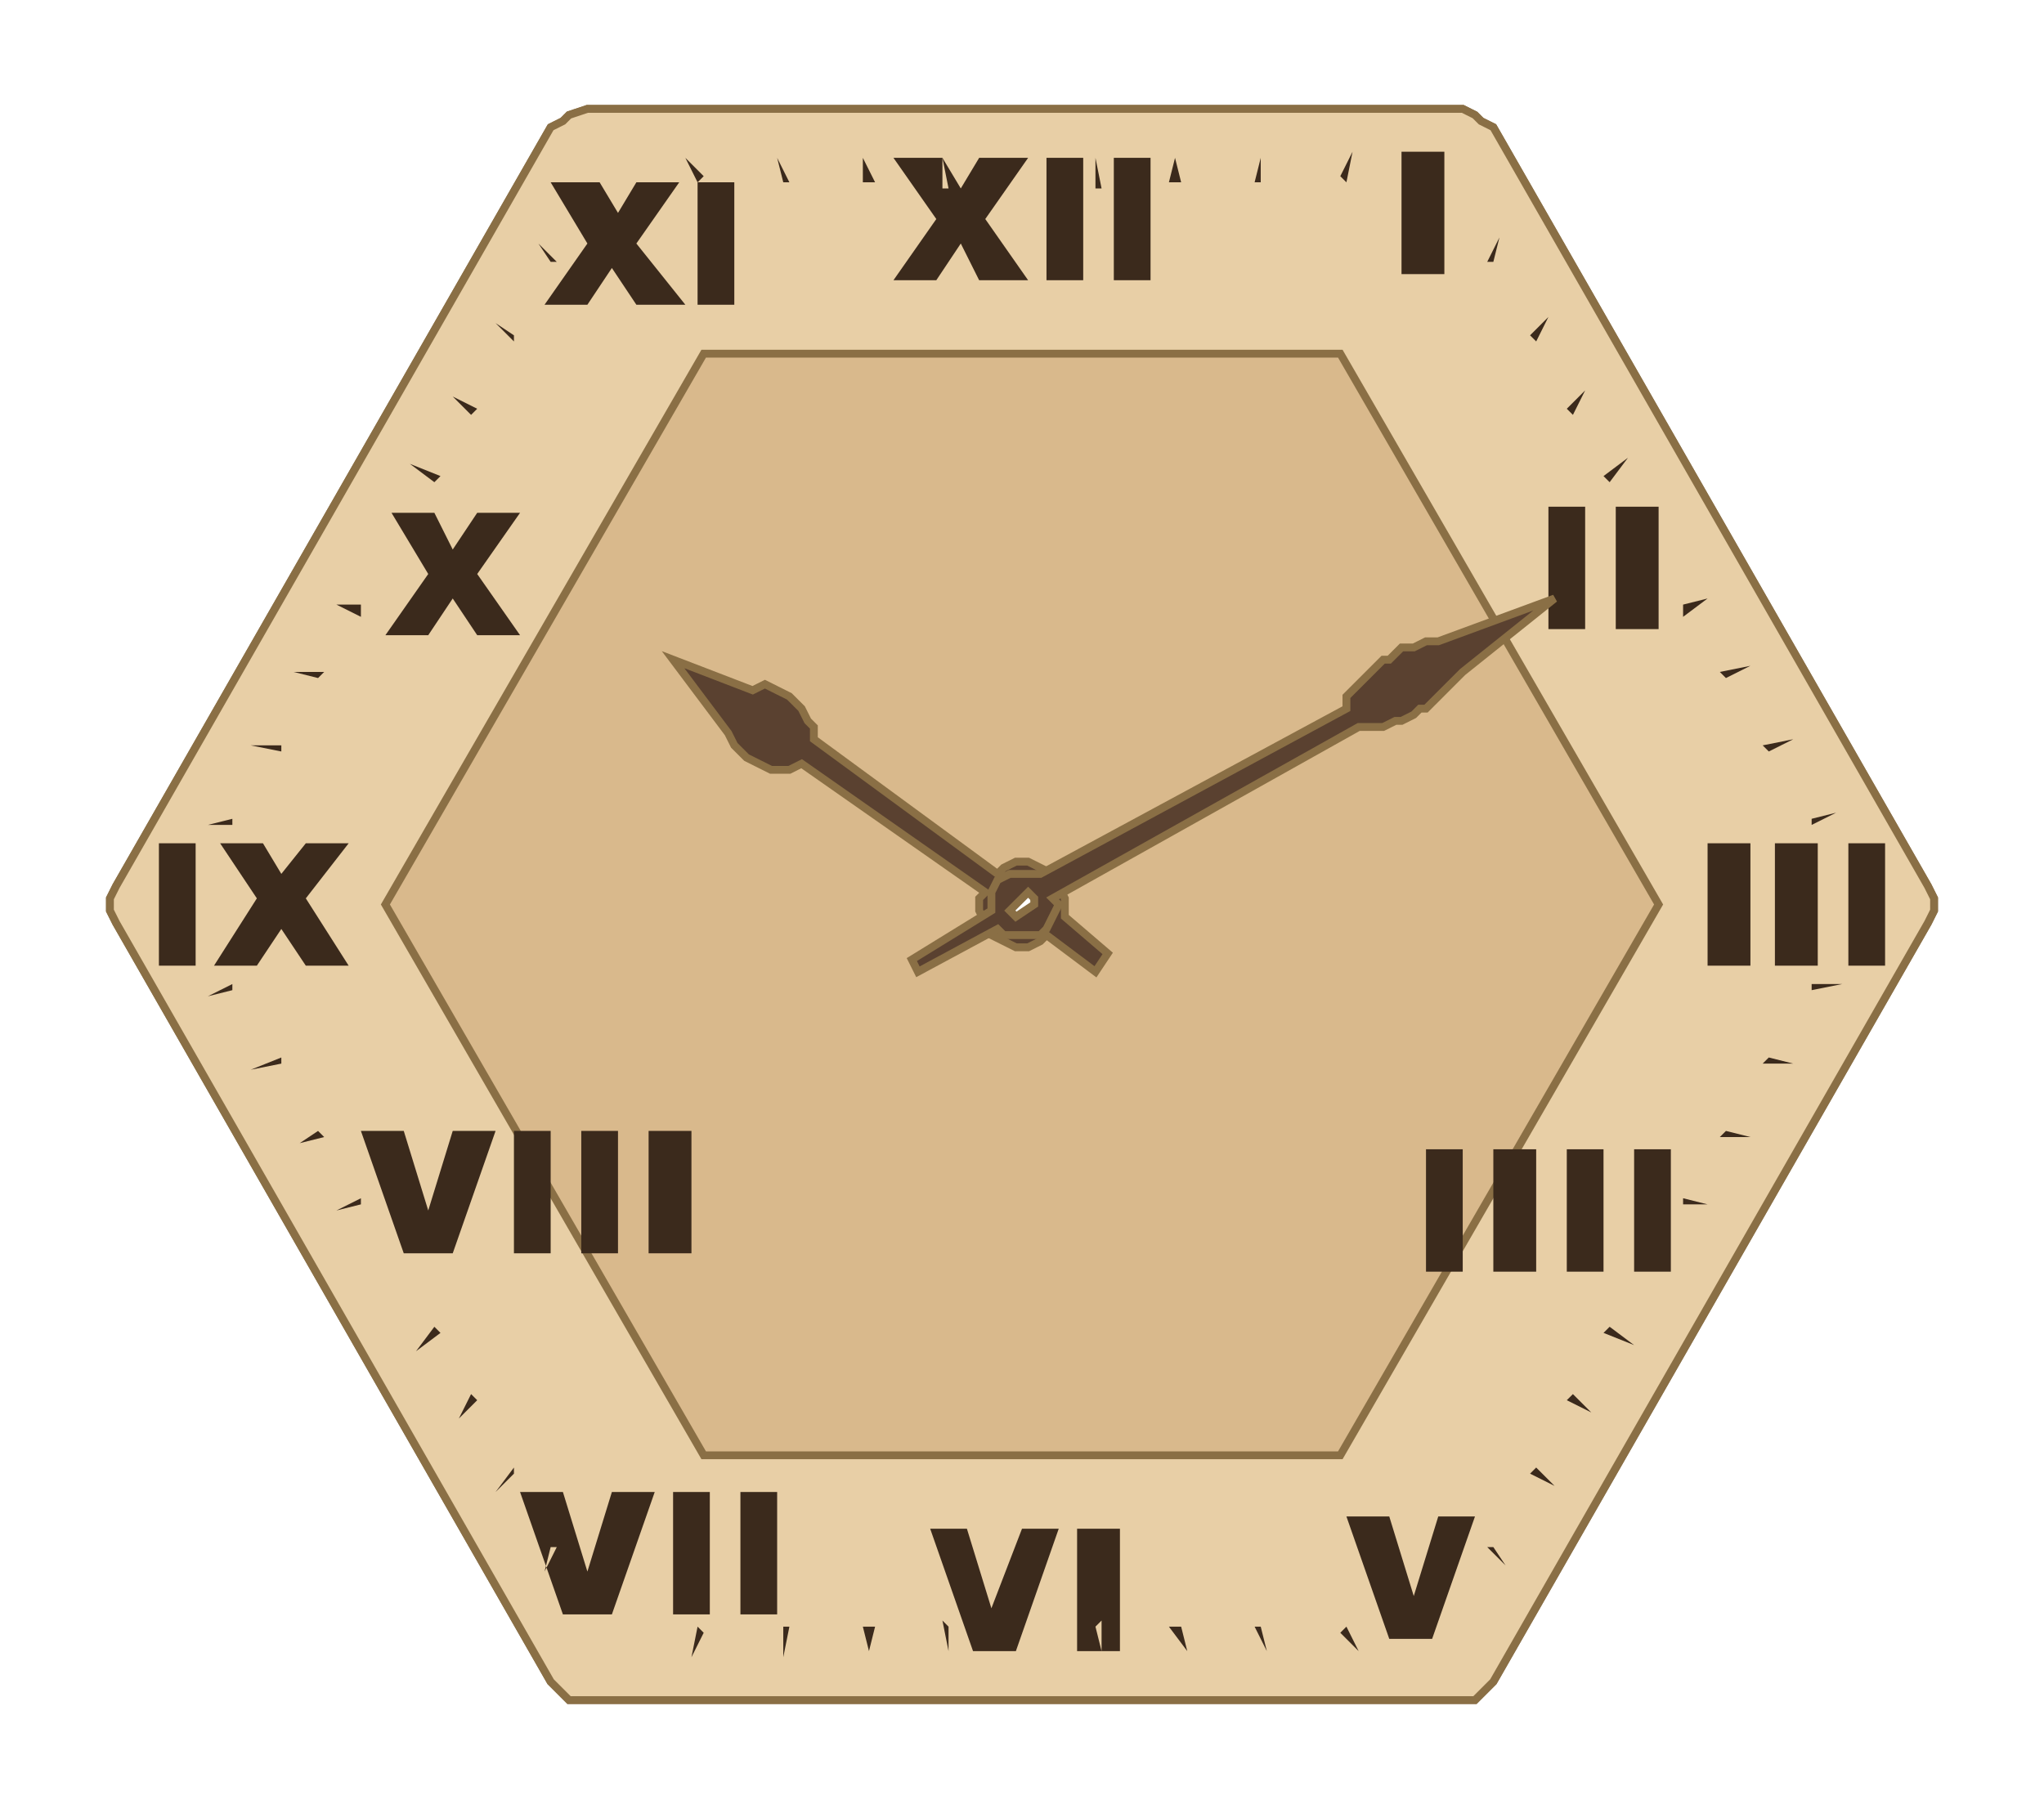
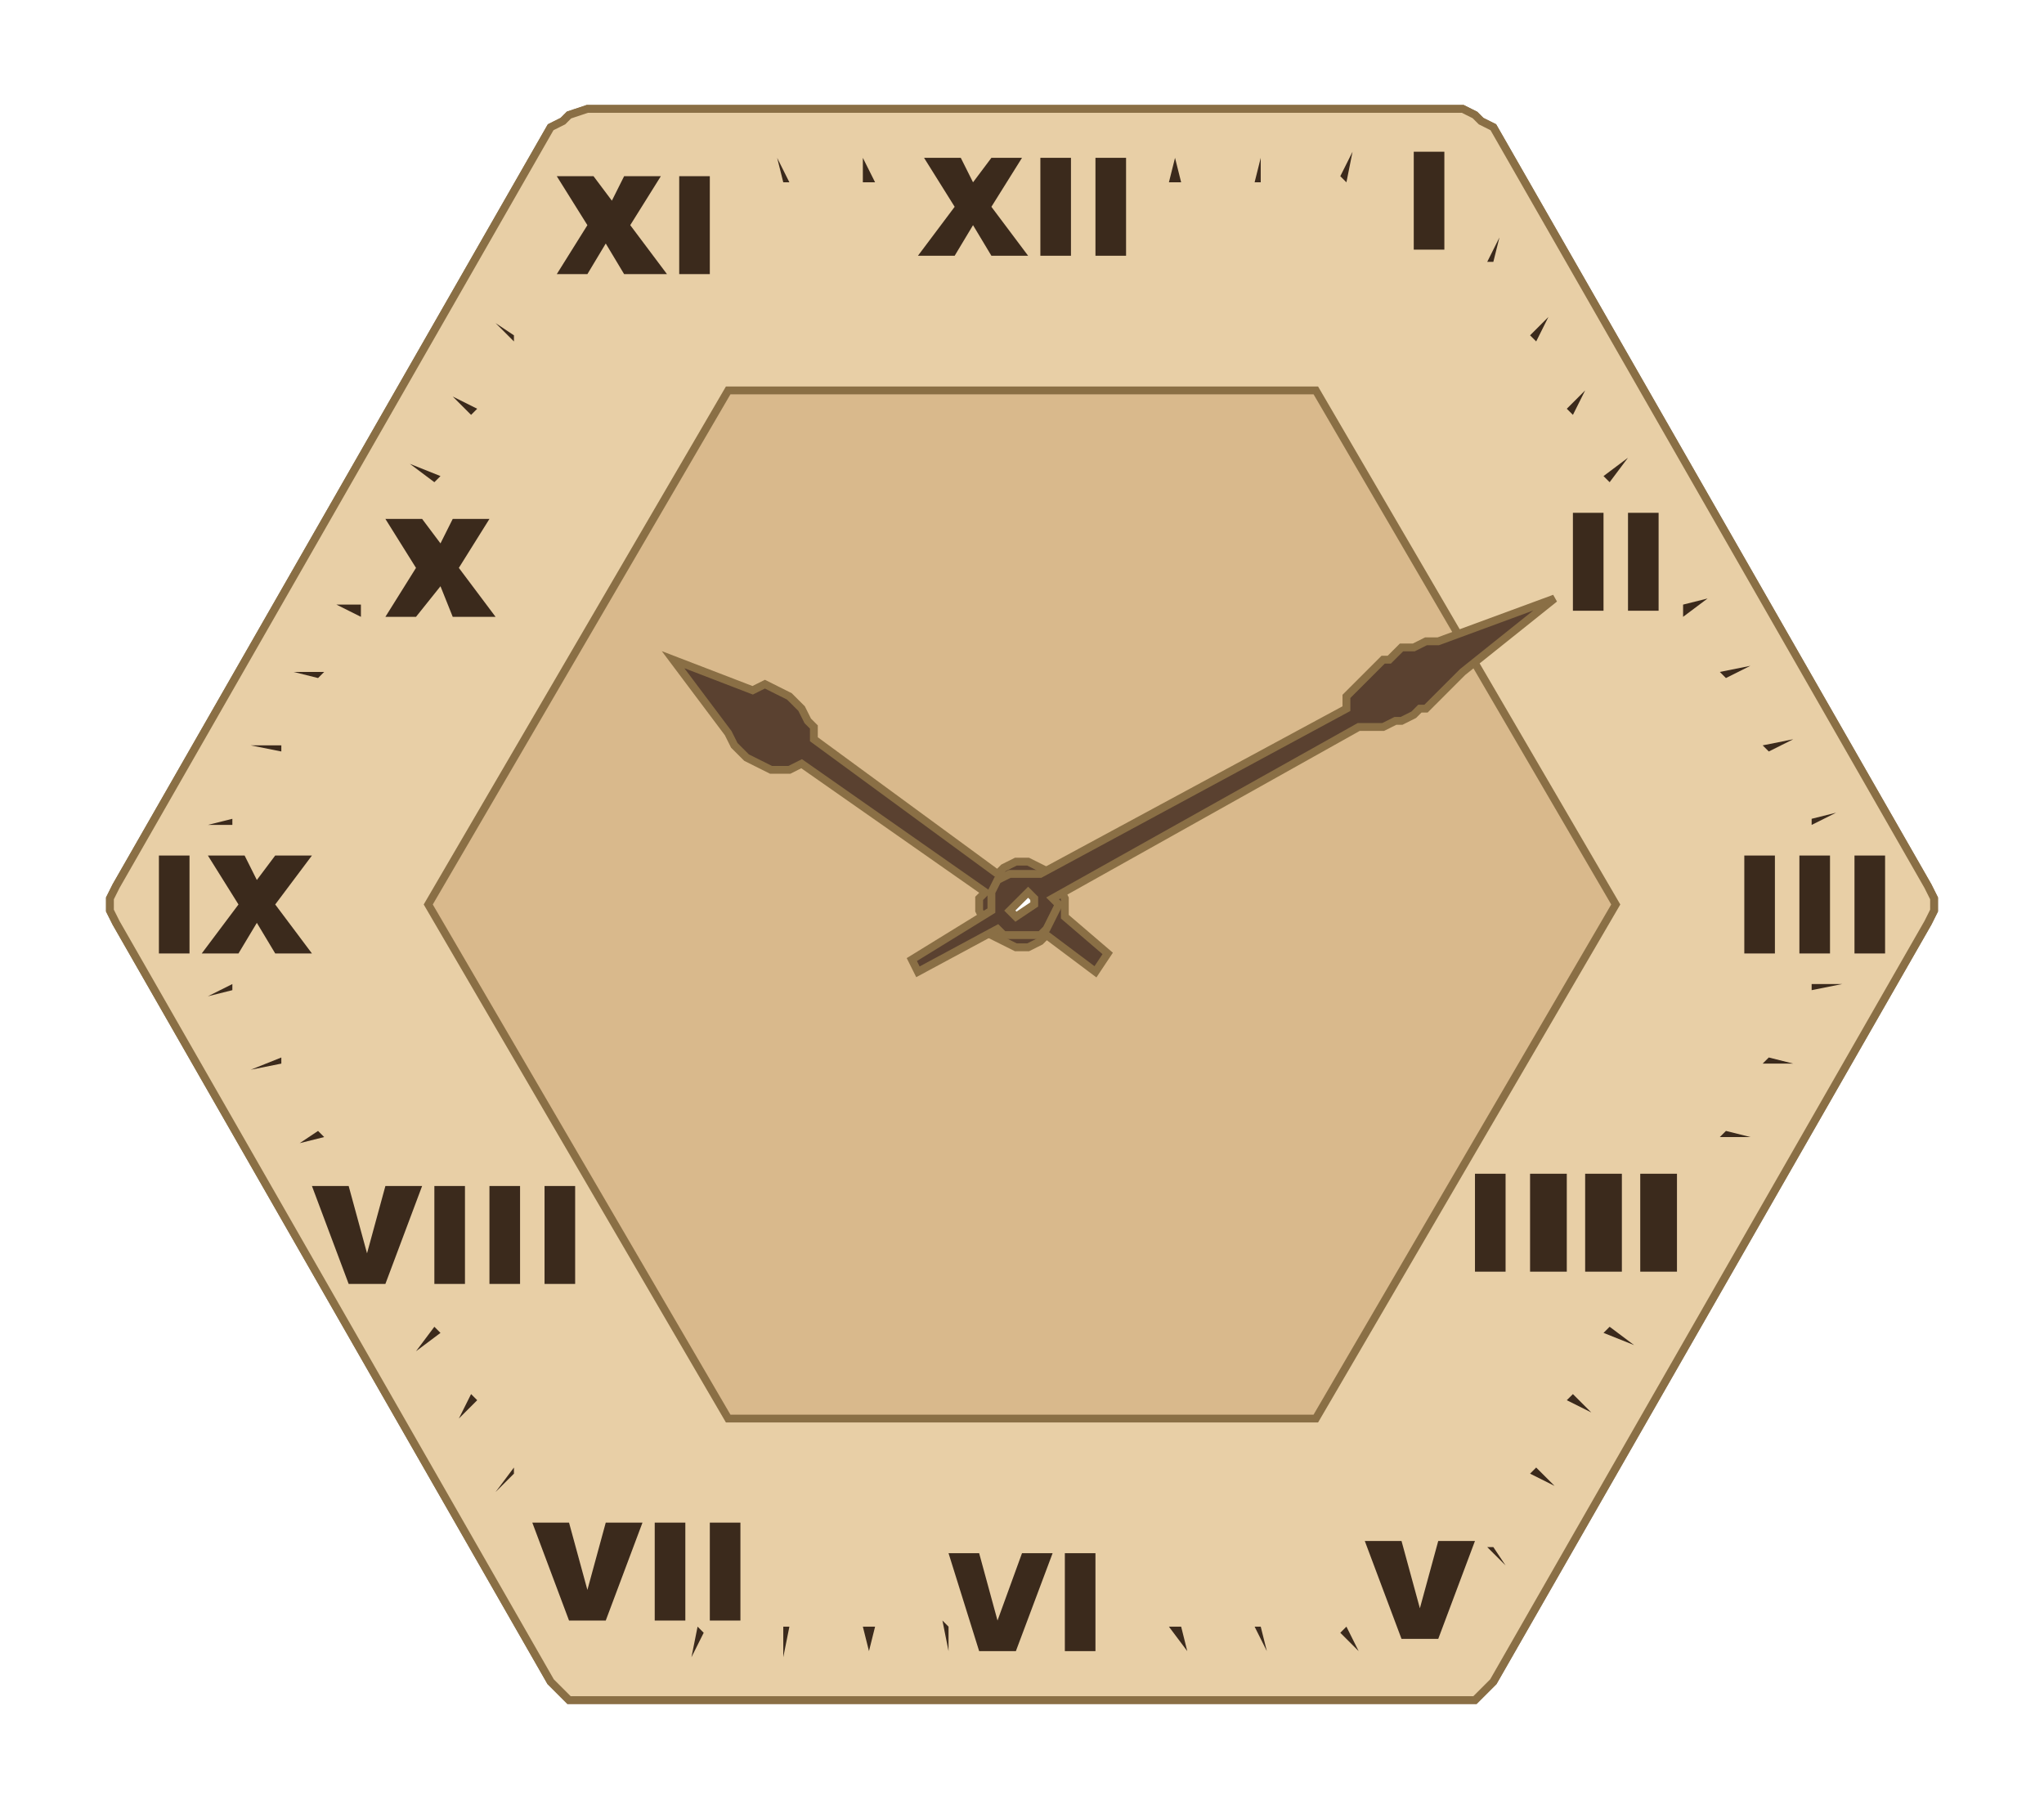
<svg xmlns="http://www.w3.org/2000/svg" height="200" viewBox="-166.96 -147.79 333.92 295.58">
-   <path d="M72,-130 L74,-129 L75,-128 L77,-127 L148,-3 L149,-1 L149,1 L148,3 L77,127 L75,129 L74,130 L72,130 L-71,130 L-74,130 L-75,129 L-77,127 L-148,3 L-149,1 L-149,-1 L-148,-3 L-77,-127 L-75,-128 L-74,-129 L-71,-130 Z M4,0 L4,2 L3,3 L1,4 L0,4 L-2,4 L-3,3 L-4,1 L-4,-1 L-4,-2 L-2,-3 L-1,-4 L1,-4 L2,-3 L4,-2 L4,-1 Z M1,-117 L2,-116 L2,-115 L2,-109 L4,-108 L4,-107 L5,-105 L4,-103 L4,-102 L2,-101 L1,-100 L-1,-100 L-3,-101 L-4,-102 L-5,-104 L-5,-105 L-4,-107 L-3,-108 L-2,-115 L-2,-116 L-1,-117 L0,-117 Z" fill="#D9B98C" fill-rule="evenodd" stroke="#8A6F45" stroke-width="1.28" />
-   <path d="M72,-130 L74,-129 L75,-128 L77,-127 L148,-3 L149,-1 L149,1 L148,3 L77,127 L75,129 L74,130 L72,130 L-71,130 L-74,130 L-75,129 L-77,127 L-148,3 L-149,1 L-149,-1 L-148,-3 L-77,-127 L-75,-128 L-74,-129 L-71,-130 Z M104,0 L52,90 L-52,90 L-104,0 L-52,-90 L52,-90 Z" fill="#E8CFA6" fill-rule="evenodd" stroke="#8A6F45" stroke-width="1.28" />
-   <path d="M12,-122 L13,-117 L12,-117 Z M25,-122 L26,-118 L24,-118 Z M39,-122 L39,-118 L38,-118 Z M54,-123 L53,-118 L52,-119 Z M78,-109 L77,-105 L76,-105 Z M86,-96 L84,-92 L83,-93 Z M92,-84 L90,-80 L89,-81 Z M99,-73 L96,-69 L95,-70 Z M112,-50 L108,-47 L108,-49 Z M119,-39 L115,-37 L114,-38 Z M126,-27 L122,-25 L121,-26 Z M133,-15 L129,-13 L129,-14 Z M134,13 L129,14 L129,13 Z M126,26 L121,26 L122,25 Z M119,38 L114,38 L115,37 Z M112,49 L108,49 L108,48 Z M100,72 L95,70 L96,69 Z M93,83 L89,81 L90,80 Z M87,95 L83,93 L84,92 Z M79,108 L76,105 L77,105 Z M55,122 L52,119 L53,118 Z M40,122 L38,118 L39,118 Z M27,122 L24,118 L26,118 Z M13,122 L12,118 L13,117 Z M-12,122 L-13,117 L-12,118 Z M-25,122 L-26,118 L-24,118 Z M-39,123 L-39,118 L-38,118 Z M-54,123 L-53,118 L-52,119 Z M-78,109 L-77,105 L-76,105 Z M-86,96 L-83,92 L-83,93 Z M-92,84 L-90,80 L-89,81 Z M-99,73 L-96,69 L-95,70 Z M-112,50 L-108,48 L-108,49 Z M-118,39 L-115,37 L-114,38 Z M-126,27 L-121,25 L-121,26 Z M-133,15 L-129,13 L-129,14 Z M-133,-13 L-129,-14 L-129,-13 Z M-126,-26 L-121,-26 L-121,-25 Z M-119,-38 L-114,-38 L-115,-37 Z M-112,-49 L-108,-49 L-108,-47 Z M-100,-72 L-95,-70 L-96,-69 Z M-93,-83 L-89,-81 L-90,-80 Z M-86,-95 L-83,-93 L-83,-92 Z M-79,-108 L-76,-105 L-77,-105 Z M-55,-122 L-52,-119 L-53,-118 Z M-40,-122 L-38,-118 L-39,-118 Z M-26,-122 L-24,-118 L-26,-118 Z M-13,-122 L-12,-117 L-13,-117 Z M21,-102 L15,-102 L15,-122 L21,-122 Z M10,-102 L4,-102 L4,-122 L10,-122 Z M-10,-117 L-7,-122 L1,-122 L-6,-112 L1,-102 L-7,-102 L-10,-108 L-14,-102 L-21,-102 L-14,-112 L-21,-122 L-13,-122 Z M69,-103 L62,-103 L62,-123 L69,-123 Z M104,-45 L97,-45 L97,-65 L104,-65 Z M92,-45 L86,-45 L86,-65 L92,-65 Z M141,10 L135,10 L135,-10 L141,-10 Z M130,10 L123,10 L123,-10 L130,-10 Z M119,10 L112,10 L112,-10 L119,-10 Z M106,60 L100,60 L100,40 L106,40 Z M95,60 L89,60 L89,40 L95,40 Z M84,60 L77,60 L77,40 L84,40 Z M72,60 L66,60 L66,40 L72,40 Z M64,113 L68,100 L74,100 L67,120 L60,120 L53,100 L60,100 Z M16,122 L9,122 L9,102 L16,102 Z M-5,115 L0,102 L6,102 L-1,122 L-8,122 L-15,102 L-9,102 Z M-40,116 L-46,116 L-46,96 L-40,96 Z M-51,116 L-57,116 L-57,96 L-51,96 Z M-71,109 L-67,96 L-60,96 L-67,116 L-75,116 L-82,96 L-75,96 Z M-54,57 L-61,57 L-61,37 L-54,37 Z M-66,57 L-72,57 L-72,37 L-66,37 Z M-77,57 L-83,57 L-83,37 L-77,37 Z M-97,50 L-93,37 L-86,37 L-93,57 L-101,57 L-108,37 L-101,37 Z M-121,-5 L-117,-10 L-110,-10 L-117,-1 L-110,10 L-117,10 L-121,4 L-125,10 L-132,10 L-125,-1 L-131,-10 L-124,-10 Z M-135,10 L-141,10 L-141,-10 L-135,-10 Z M-93,-58 L-89,-64 L-82,-64 L-89,-54 L-82,-44 L-89,-44 L-93,-50 L-97,-44 L-104,-44 L-97,-54 L-103,-64 L-96,-64 Z M-47,-98 L-53,-98 L-53,-118 L-47,-118 Z M-66,-113 L-63,-118 L-56,-118 L-63,-108 L-55,-98 L-63,-98 L-67,-104 L-71,-98 L-78,-98 L-71,-108 L-77,-118 L-69,-118 Z" fill="#3B2A1C" fill-rule="evenodd" />
+   <path d="M72,-130 L74,-129 L75,-128 L77,-127 L148,-3 L149,-1 L149,1 L148,3 L77,127 L75,129 L74,130 L72,130 L-71,130 L-74,130 L-75,129 L-77,127 L-148,3 L-149,1 L-149,-1 L-148,-3 L-77,-127 L-75,-128 L-74,-129 L-71,-130 Z M4,0 L4,2 L3,3 L1,4 L0,4 L-2,4 L-3,3 L-4,1 L-4,-1 L-4,-2 L-2,-3 L-1,-4 L1,-4 L2,-3 L4,-2 L4,-1 Z M1,-114 L2,-113 L2,-112 L2,-106 L4,-105 L4,-104 L5,-102 L4,-100 L4,-99 L2,-98 L1,-97 L-1,-97 L-3,-98 L-4,-99 L-5,-101 L-5,-102 L-4,-104 L-3,-105 L-2,-112 L-2,-113 L-1,-114 L0,-114 Z" fill="#D9B98C" fill-rule="evenodd" stroke="#8A6F45" stroke-width="1.28" />
+   <path d="M72,-130 L74,-129 L75,-128 L77,-127 L148,-3 L149,-1 L149,1 L148,3 L77,127 L75,129 L74,130 L72,130 L-71,130 L-74,130 L-75,129 L-77,127 L-148,3 L-149,1 L-149,-1 L-148,-3 L-77,-127 L-75,-128 L-74,-129 L-71,-130 Z M97,0 L48,84 L-48,84 L-97,0 L-48,-84 L48,-84 Z" fill="#E8CFA6" fill-rule="evenodd" stroke="#8A6F45" stroke-width="1.28" />
+   <path d="M25,-122 L26,-118 L24,-118 Z M39,-122 L39,-118 L38,-118 Z M54,-123 L53,-118 L52,-119 Z M78,-109 L77,-105 L76,-105 Z M86,-96 L84,-92 L83,-93 Z M92,-84 L90,-80 L89,-81 Z M99,-73 L96,-69 L95,-70 Z M112,-50 L108,-47 L108,-49 Z M119,-39 L115,-37 L114,-38 Z M126,-27 L122,-25 L121,-26 Z M133,-15 L129,-13 L129,-14 Z M134,13 L129,14 L129,13 Z M126,26 L121,26 L122,25 Z M119,38 L114,38 L115,37 Z M100,72 L95,70 L96,69 Z M93,83 L89,81 L90,80 Z M87,95 L83,93 L84,92 Z M79,108 L76,105 L77,105 Z M55,122 L52,119 L53,118 Z M40,122 L38,118 L39,118 Z M27,122 L24,118 L26,118 Z M-12,122 L-13,117 L-12,118 Z M-25,122 L-26,118 L-24,118 Z M-39,123 L-39,118 L-38,118 Z M-54,123 L-53,118 L-52,119 Z M-86,96 L-83,92 L-83,93 Z M-92,84 L-90,80 L-89,81 Z M-99,73 L-96,69 L-95,70 Z M-118,39 L-115,37 L-114,38 Z M-126,27 L-121,25 L-121,26 Z M-133,15 L-129,13 L-129,14 Z M-133,-13 L-129,-14 L-129,-13 Z M-126,-26 L-121,-26 L-121,-25 Z M-119,-38 L-114,-38 L-115,-37 Z M-112,-49 L-108,-49 L-108,-47 Z M-100,-72 L-95,-70 L-96,-69 Z M-93,-83 L-89,-81 L-90,-80 Z M-86,-95 L-83,-93 L-83,-92 Z M-40,-122 L-38,-118 L-39,-118 Z M-26,-122 L-24,-118 L-26,-118 Z M17,-106 L12,-106 L12,-122 L17,-122 Z M8,-106 L3,-106 L3,-122 L8,-122 Z M-8,-118 L-5,-122 L0,-122 L-5,-114 L1,-106 L-5,-106 L-8,-111 L-11,-106 L-17,-106 L-11,-114 L-16,-122 L-10,-122 Z M69,-107 L64,-107 L64,-123 L69,-123 Z M104,-48 L99,-48 L99,-64 L104,-64 Z M95,-48 L90,-48 L90,-64 L95,-64 Z M141,8 L136,8 L136,-8 L141,-8 Z M132,8 L127,8 L127,-8 L132,-8 Z M123,8 L118,8 L118,-8 L123,-8 Z M107,60 L101,60 L101,44 L107,44 Z M98,60 L92,60 L92,44 L98,44 Z M89,60 L83,60 L83,44 L89,44 Z M79,60 L74,60 L74,44 L79,44 Z M65,115 L68,104 L74,104 L68,120 L62,120 L56,104 L62,104 Z M12,122 L7,122 L7,106 L12,106 Z M-4,117 L0,106 L5,106 L-1,122 L-7,122 L-12,106 L-7,106 Z M-46,117 L-51,117 L-51,101 L-46,101 Z M-55,117 L-60,117 L-60,101 L-55,101 Z M-71,112 L-68,101 L-62,101 L-68,117 L-74,117 L-80,101 L-74,101 Z M-73,62 L-78,62 L-78,46 L-73,46 Z M-82,62 L-87,62 L-87,46 L-82,46 Z M-91,62 L-96,62 L-96,46 L-91,46 Z M-107,57 L-104,46 L-98,46 L-104,62 L-110,62 L-116,46 L-110,46 Z M-125,-4 L-122,-8 L-116,-8 L-122,0 L-116,8 L-122,8 L-125,3 L-128,8 L-134,8 L-128,0 L-133,-8 L-127,-8 Z M-136,8 L-141,8 L-141,-8 L-136,-8 Z M-95,-59 L-93,-63 L-87,-63 L-92,-55 L-86,-47 L-93,-47 L-95,-52 L-99,-47 L-104,-47 L-99,-55 L-104,-63 L-98,-63 Z M-51,-103 L-56,-103 L-56,-119 L-51,-119 Z M-67,-115 L-65,-119 L-59,-119 L-64,-111 L-58,-103 L-65,-103 L-68,-108 L-71,-103 L-76,-103 L-71,-111 L-76,-119 L-70,-119 Z" fill="#3B2A1C" fill-rule="evenodd" />
  <path d="M-44,-35 L-42,-36 L-40,-35 L-38,-34 L-37,-33 L-36,-32 L-35,-30 L-34,-29 L-34,-27 L-4,-5 L-3,-6 L-1,-7 L1,-7 L3,-6 L5,-5 L6,-3 L7,-1 L7,1 L7,2 L14,8 L12,11 L4,5 L3,6 L1,7 L-1,7 L-3,6 L-5,5 L-6,3 L-7,1 L-7,-1 L-6,-2 L-36,-23 L-38,-22 L-40,-22 L-41,-22 L-43,-23 L-45,-24 L-46,-25 L-47,-26 L-48,-28 L-57,-40 Z M2,-2 L2,-1 L3,0 L2,2 L1,2 L0,3 L-1,2 L-2,1 L-3,0 L-2,-1 L-1,-2 L0,-3 L1,-2 Z" fill="#5A4130" fill-rule="evenodd" stroke="#8A6F45" stroke-width="1.28" />
  <path d="M72,-38 L71,-37 L69,-35 L67,-33 L66,-32 L65,-32 L64,-31 L62,-30 L61,-30 L59,-29 L57,-29 L55,-29 L5,-1 L6,0 L5,2 L4,4 L3,5 L1,5 L-1,5 L-3,5 L-4,4 L-17,11 L-18,9 L-5,1 L-5,-1 L-5,-2 L-4,-4 L-2,-5 L0,-5 L1,-5 L3,-5 L53,-32 L53,-34 L54,-35 L56,-37 L58,-39 L59,-40 L60,-40 L61,-41 L62,-42 L64,-42 L66,-43 L68,-43 L87,-50 Z M2,0 L-1,2 L-2,1 L1,-2 L2,-1 Z" fill="#5A4130" fill-rule="evenodd" stroke="#8A6F45" stroke-width="1.28" />
</svg>
